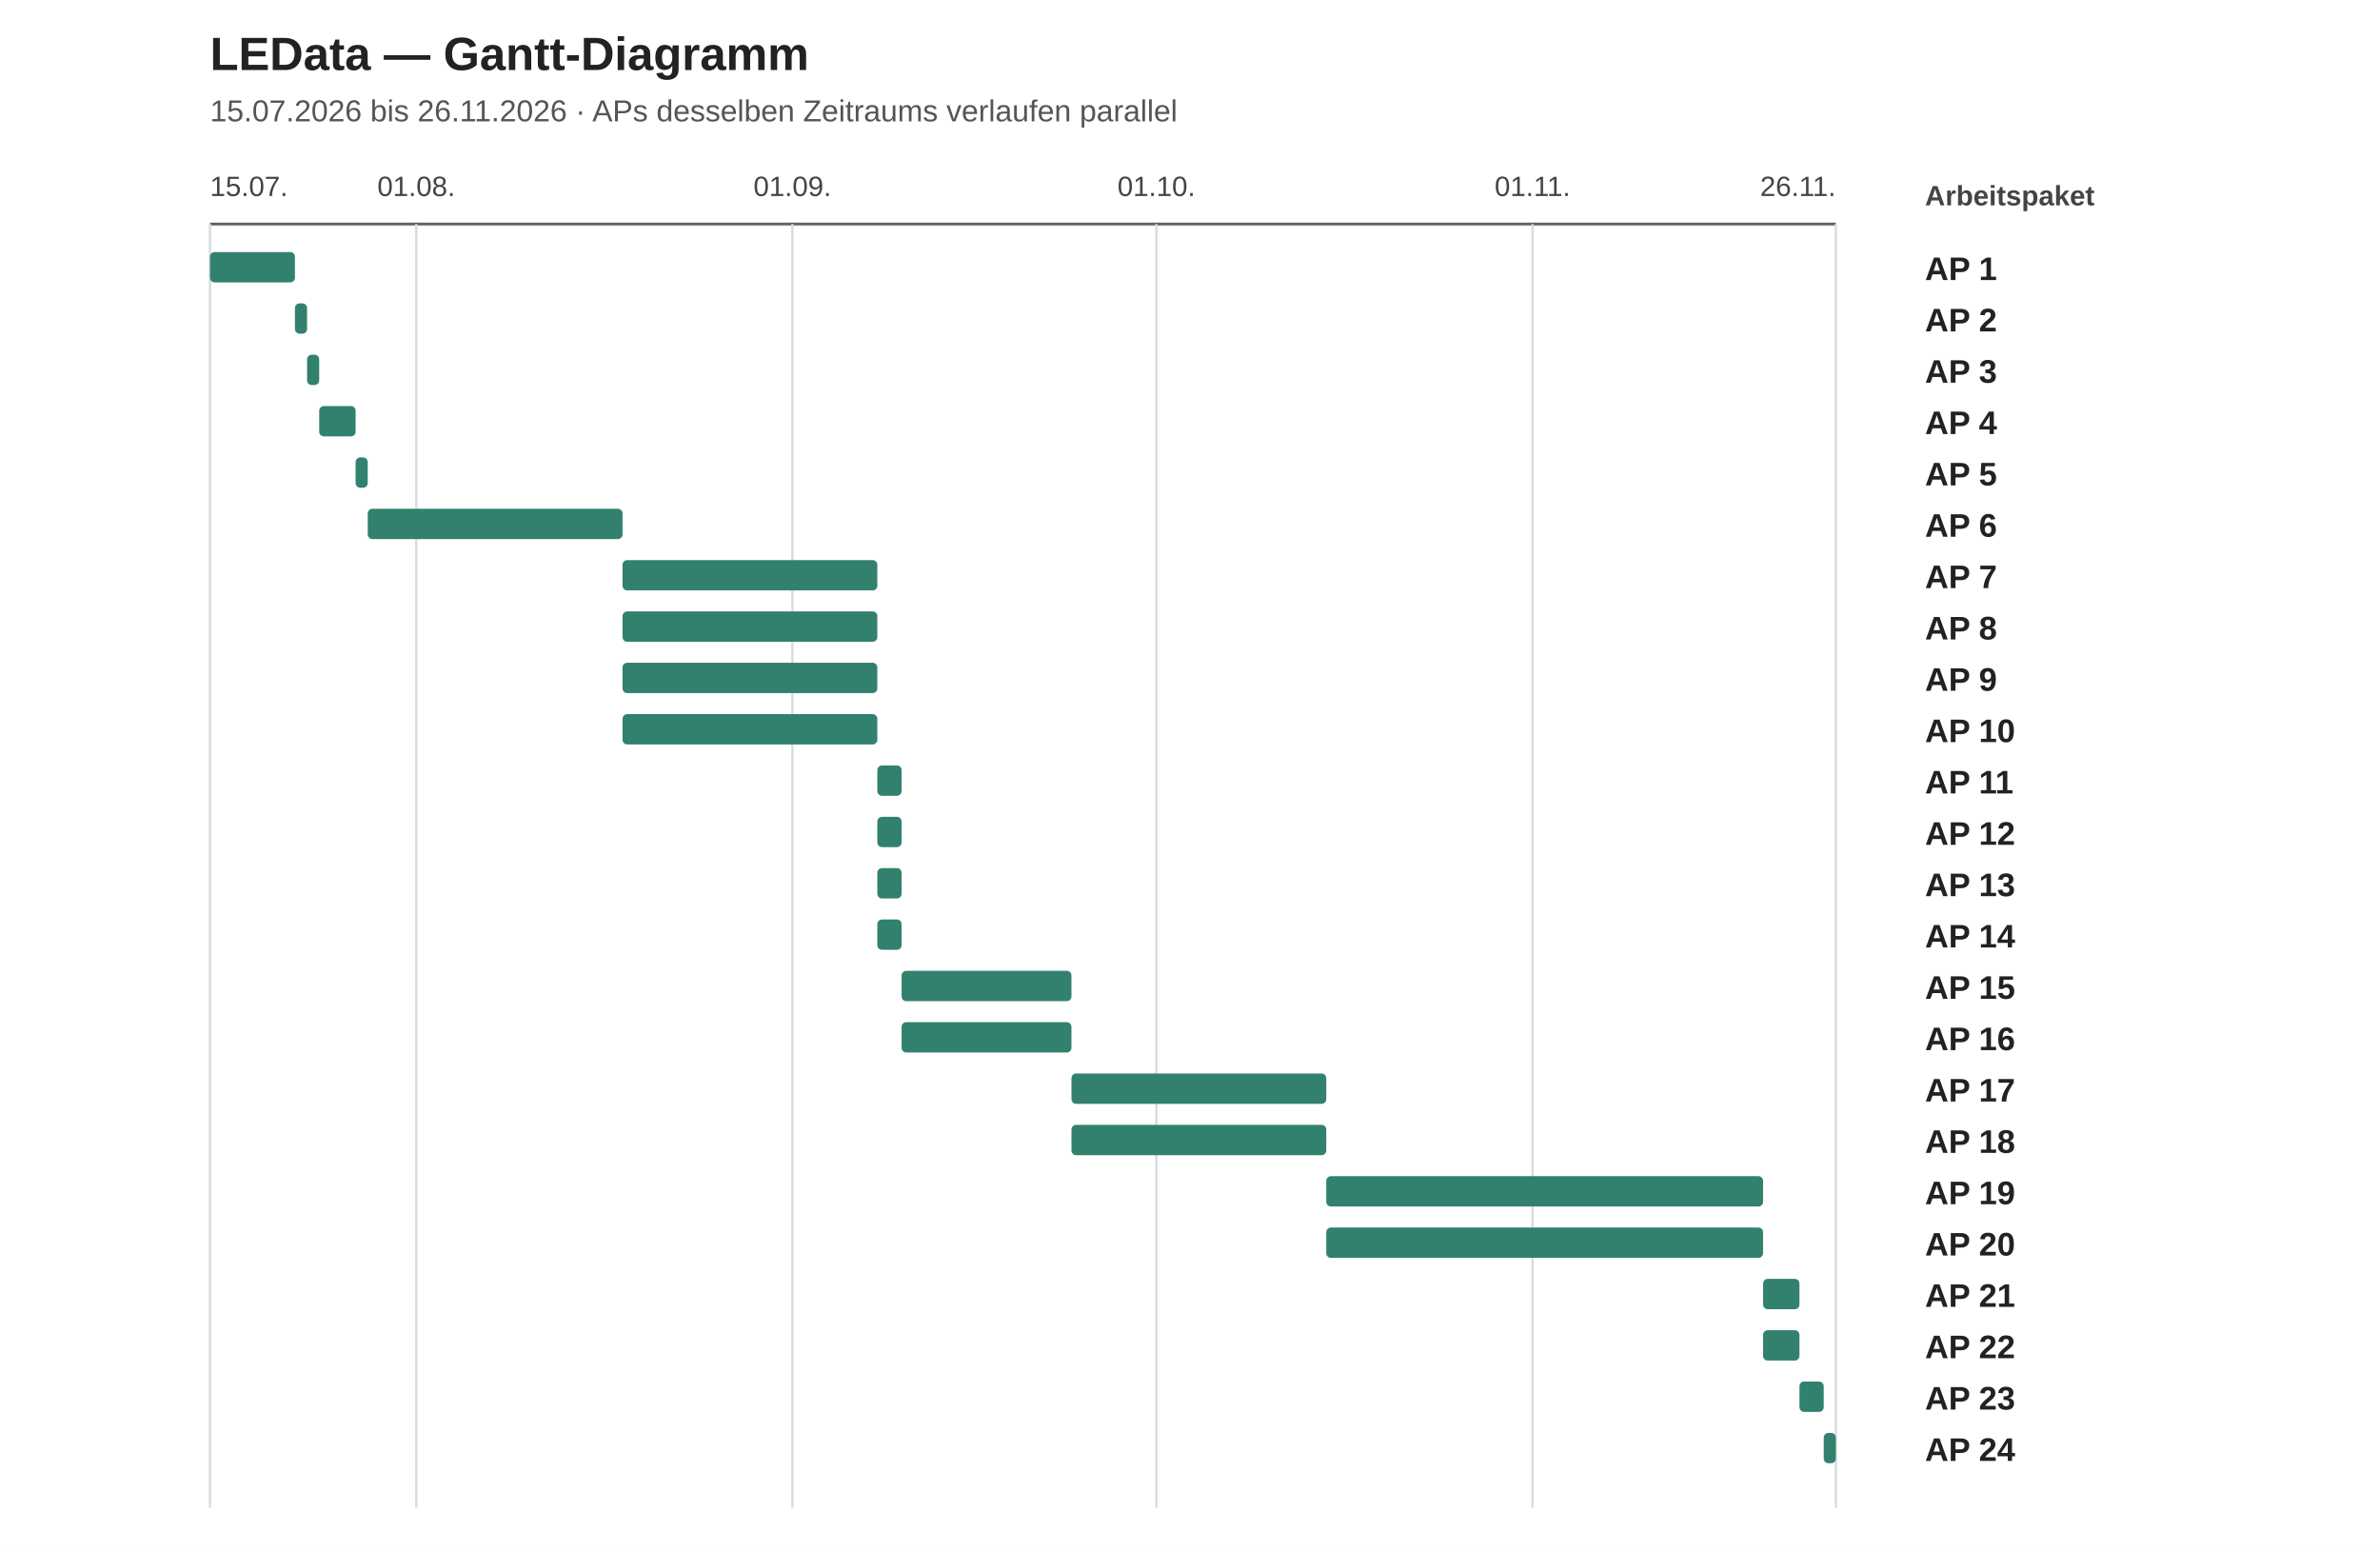
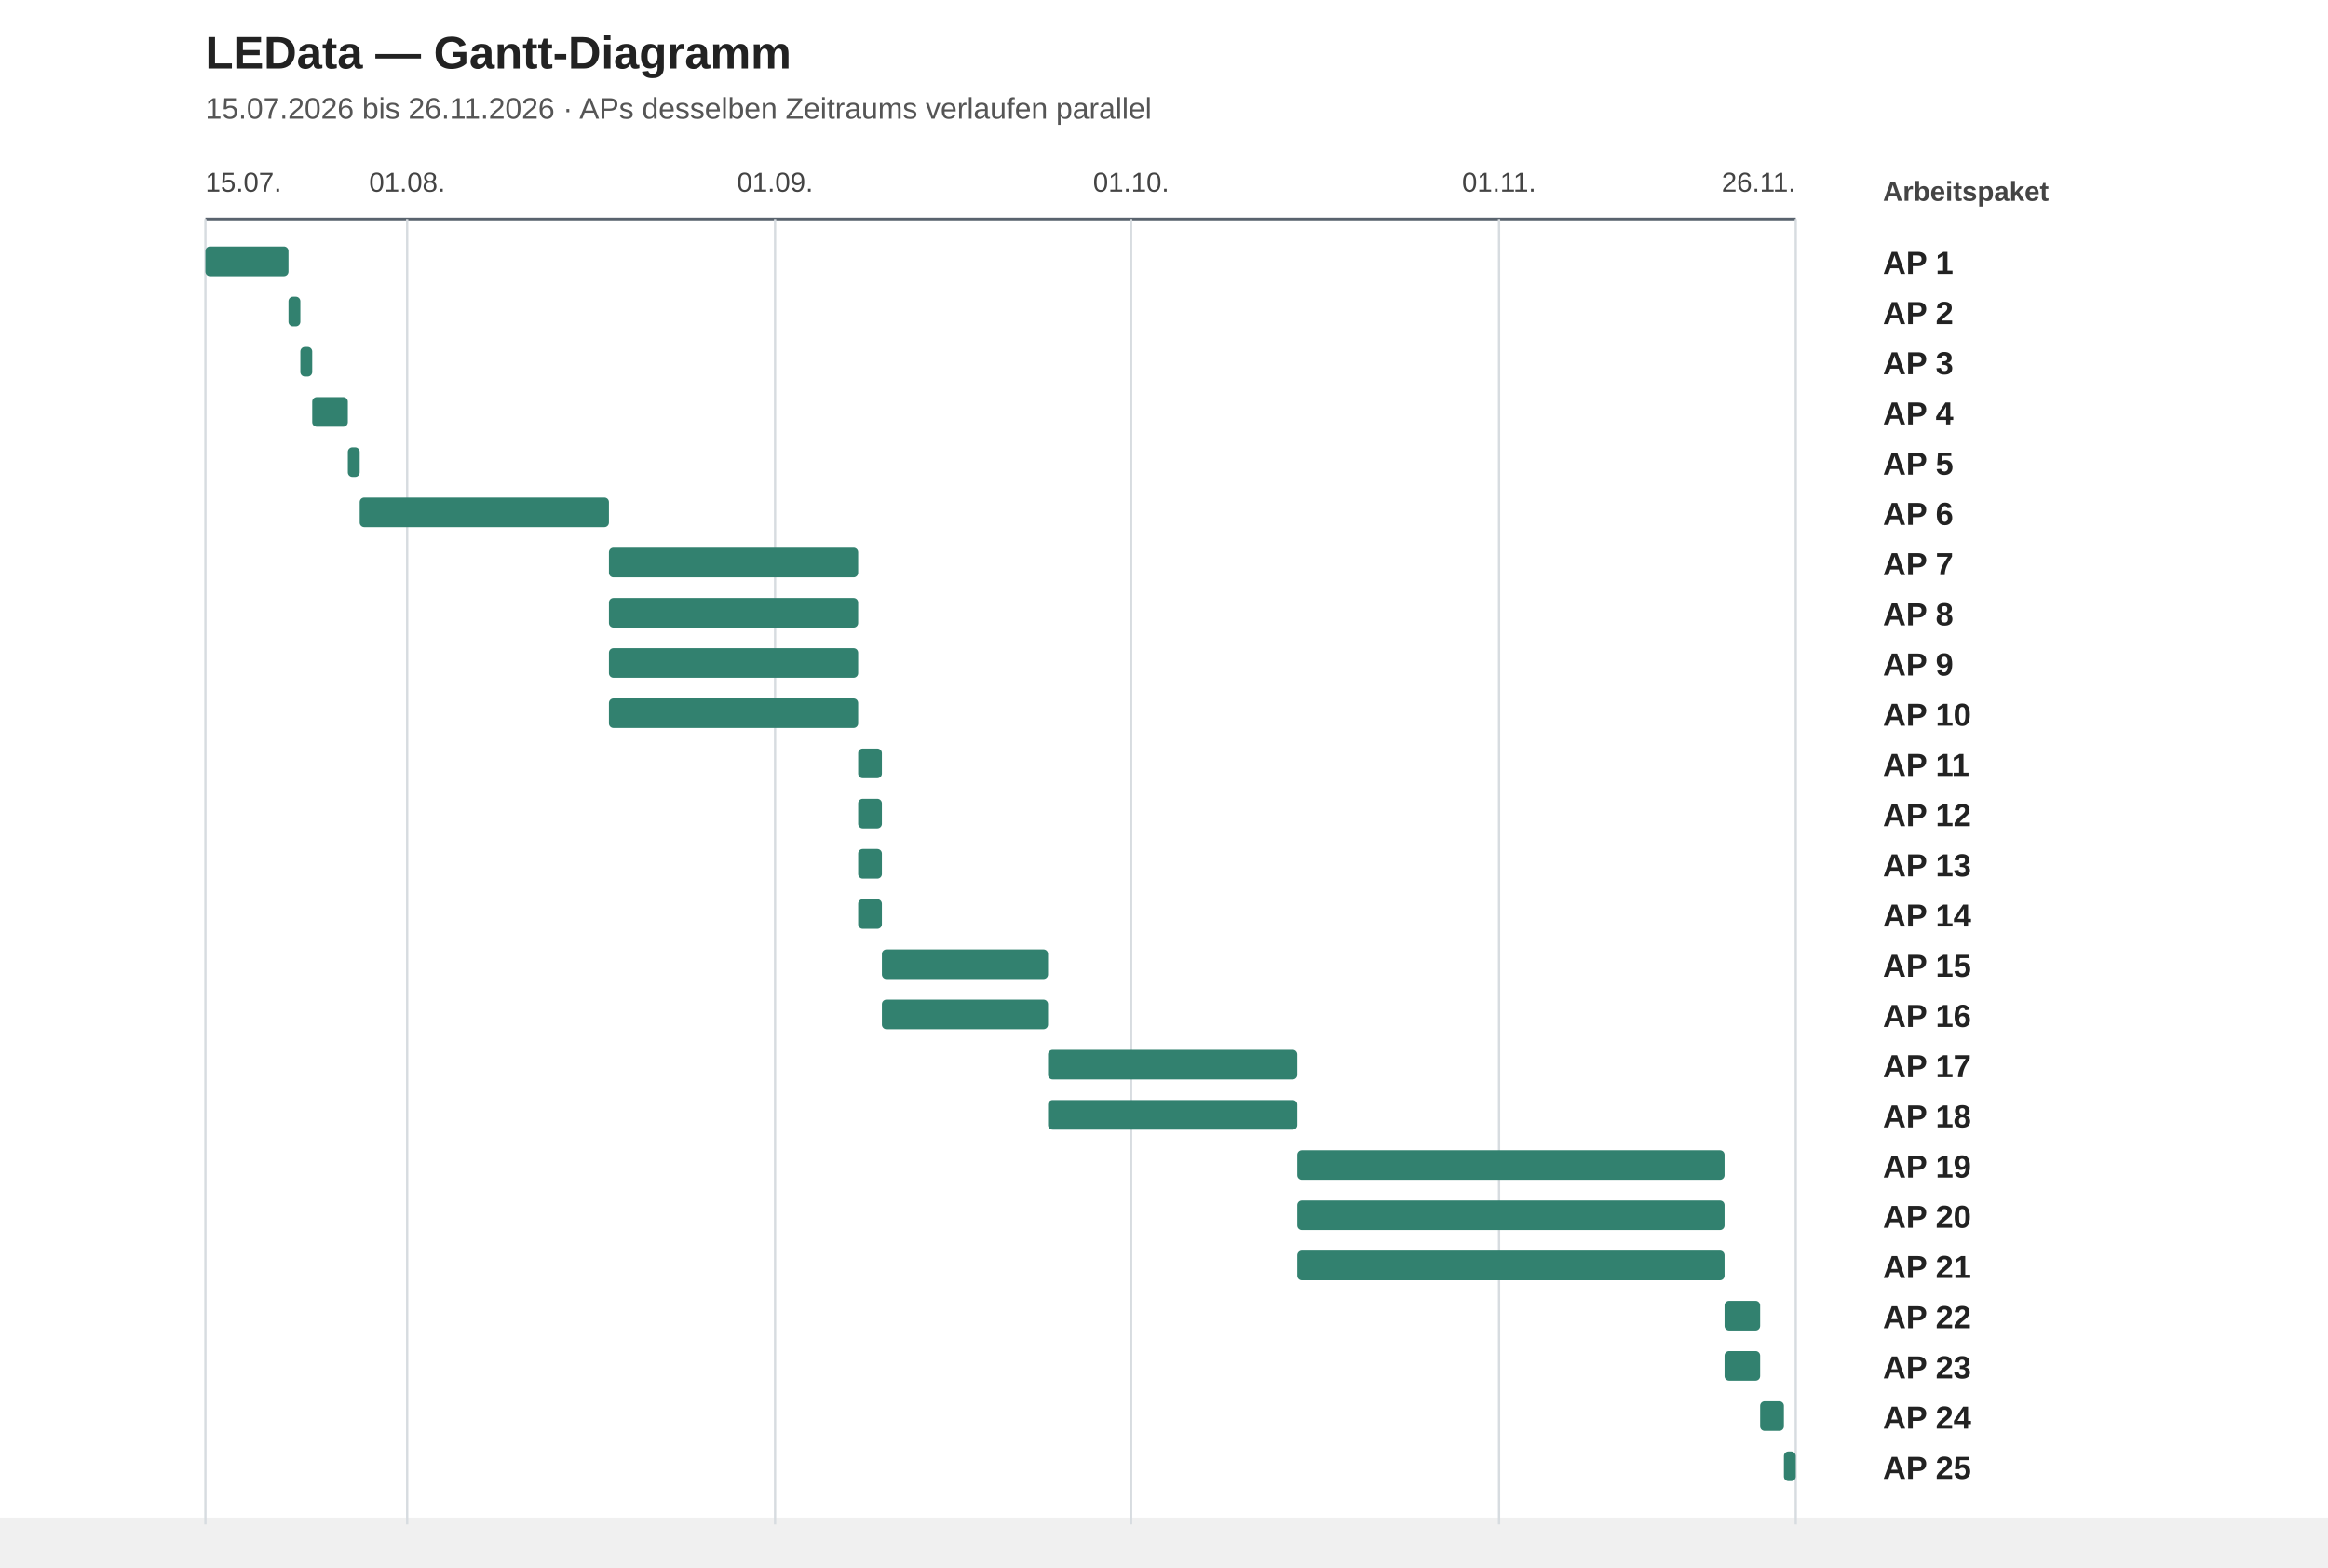
- <svg xmlns="http://www.w3.org/2000/svg" width="1020" height="665" viewBox="0 0 1020 665" role="img" aria-labelledby="title desc">
+ <svg xmlns="http://www.w3.org/2000/svg" width="1020" height="687" viewBox="0 0 1020 687" role="img" aria-labelledby="title desc">
  <style>
    text { font-family: Arial, Helvetica, sans-serif; fill: #222; }
    .title { font-size: 20px; font-weight: 700; }
    .subtitle { font-size: 13px; fill: #555; }
    .axis-label { font-size: 12px; fill: #444; }
    .ap-label { font-size: 14px; font-weight: 700; }
    .grid { stroke: #d7dce0; stroke-width: 1; }
    .axis { stroke: #59636e; stroke-width: 1.2; }
    .bar { fill: #32816f; }
  </style>
  <rect width="1020" height="665" fill="#fff" />
  <text class="title" x="90" y="30">LEData — Gantt-Diagramm</text>
  <text class="subtitle" x="90" y="52">15.07.2026 bis 26.11.2026 · APs desselben Zeitraums verlaufen parallel</text>
  <text class="axis-label" x="825" y="88" font-weight="700">Arbeitspaket</text>
  <line class="axis" x1="90" y1="96" x2="786.8" y2="96" />
-   <line class="grid" x1="90" y1="96" x2="90" y2="646" />
-   <line class="grid" x1="178.4" y1="96" x2="178.4" y2="646" />
-   <line class="grid" x1="339.6" y1="96" x2="339.6" y2="646" />
-   <line class="grid" x1="495.6" y1="96" x2="495.6" y2="646" />
-   <line class="grid" x1="656.8" y1="96" x2="656.8" y2="646" />
-   <line class="grid" x1="786.8" y1="96" x2="786.8" y2="646" />
+   <line class="grid" x1="90" y1="96" x2="90" y2="668" />
+   <line class="grid" x1="178.4" y1="96" x2="178.4" y2="668" />
+   <line class="grid" x1="339.6" y1="96" x2="339.6" y2="668" />
+   <line class="grid" x1="495.6" y1="96" x2="495.6" y2="668" />
+   <line class="grid" x1="656.8" y1="96" x2="656.8" y2="668" />
+   <line class="grid" x1="786.8" y1="96" x2="786.8" y2="668" />
  <text class="axis-label" x="90" y="84" text-anchor="start">15.07.</text>
  <text class="axis-label" x="178.4" y="84" text-anchor="middle">01.08.</text>
  <text class="axis-label" x="339.6" y="84" text-anchor="middle">01.09.</text>
  <text class="axis-label" x="495.6" y="84" text-anchor="middle">01.10.</text>
  <text class="axis-label" x="656.8" y="84" text-anchor="middle">01.11.</text>
  <text class="axis-label" x="786.8" y="84" text-anchor="end">26.11.</text>
  <rect class="bar" x="90" y="108" width="36.4" height="13" rx="2" />
  <text class="ap-label" x="825" y="120">AP 1</text>
  <rect class="bar" x="126.4" y="130" width="5.2" height="13" rx="2" />
  <text class="ap-label" x="825" y="142">AP 2</text>
  <rect class="bar" x="131.6" y="152" width="5.2" height="13" rx="2" />
  <text class="ap-label" x="825" y="164">AP 3</text>
  <rect class="bar" x="136.8" y="174" width="15.6" height="13" rx="2" />
  <text class="ap-label" x="825" y="186">AP 4</text>
  <rect class="bar" x="152.4" y="196" width="5.2" height="13" rx="2" />
  <text class="ap-label" x="825" y="208">AP 5</text>
  <rect class="bar" x="157.6" y="218" width="109.2" height="13" rx="2" />
  <text class="ap-label" x="825" y="230">AP 6</text>
  <rect class="bar" x="266.8" y="240" width="109.2" height="13" rx="2" />
  <text class="ap-label" x="825" y="252">AP 7</text>
  <rect class="bar" x="266.8" y="262" width="109.2" height="13" rx="2" />
  <text class="ap-label" x="825" y="274">AP 8</text>
  <rect class="bar" x="266.8" y="284" width="109.2" height="13" rx="2" />
  <text class="ap-label" x="825" y="296">AP 9</text>
  <rect class="bar" x="266.8" y="306" width="109.2" height="13" rx="2" />
  <text class="ap-label" x="825" y="318">AP 10</text>
  <rect class="bar" x="376" y="328" width="10.4" height="13" rx="2" />
  <text class="ap-label" x="825" y="340">AP 11</text>
  <rect class="bar" x="376" y="350" width="10.4" height="13" rx="2" />
  <text class="ap-label" x="825" y="362">AP 12</text>
  <rect class="bar" x="376" y="372" width="10.4" height="13" rx="2" />
  <text class="ap-label" x="825" y="384">AP 13</text>
  <rect class="bar" x="376" y="394" width="10.4" height="13" rx="2" />
  <text class="ap-label" x="825" y="406">AP 14</text>
  <rect class="bar" x="386.4" y="416" width="72.8" height="13" rx="2" />
  <text class="ap-label" x="825" y="428">AP 15</text>
  <rect class="bar" x="386.4" y="438" width="72.8" height="13" rx="2" />
  <text class="ap-label" x="825" y="450">AP 16</text>
  <rect class="bar" x="459.2" y="460" width="109.2" height="13" rx="2" />
  <text class="ap-label" x="825" y="472">AP 17</text>
  <rect class="bar" x="459.2" y="482" width="109.2" height="13" rx="2" />
  <text class="ap-label" x="825" y="494">AP 18</text>
  <rect class="bar" x="568.4" y="504" width="187.2" height="13" rx="2" />
  <text class="ap-label" x="825" y="516">AP 19</text>
  <rect class="bar" x="568.4" y="526" width="187.2" height="13" rx="2" />
  <text class="ap-label" x="825" y="538">AP 20</text>
-   <rect class="bar" x="755.6" y="548" width="15.6" height="13" rx="2" />
+   <rect class="bar" x="568.4" y="548" width="187.2" height="13" rx="2" />
  <text class="ap-label" x="825" y="560">AP 21</text>
  <rect class="bar" x="755.6" y="570" width="15.6" height="13" rx="2" />
  <text class="ap-label" x="825" y="582">AP 22</text>
-   <rect class="bar" x="771.2" y="592" width="10.4" height="13" rx="2" />
+   <rect class="bar" x="755.6" y="592" width="15.6" height="13" rx="2" />
  <text class="ap-label" x="825" y="604">AP 23</text>
-   <rect class="bar" x="781.6" y="614" width="5.2" height="13" rx="2" />
+   <rect class="bar" x="771.2" y="614" width="10.4" height="13" rx="2" />
  <text class="ap-label" x="825" y="626">AP 24</text>
+   <rect class="bar" x="781.6" y="636" width="5.2" height="13" rx="2" />
+   <text class="ap-label" x="825" y="648">AP 25</text>
</svg>
